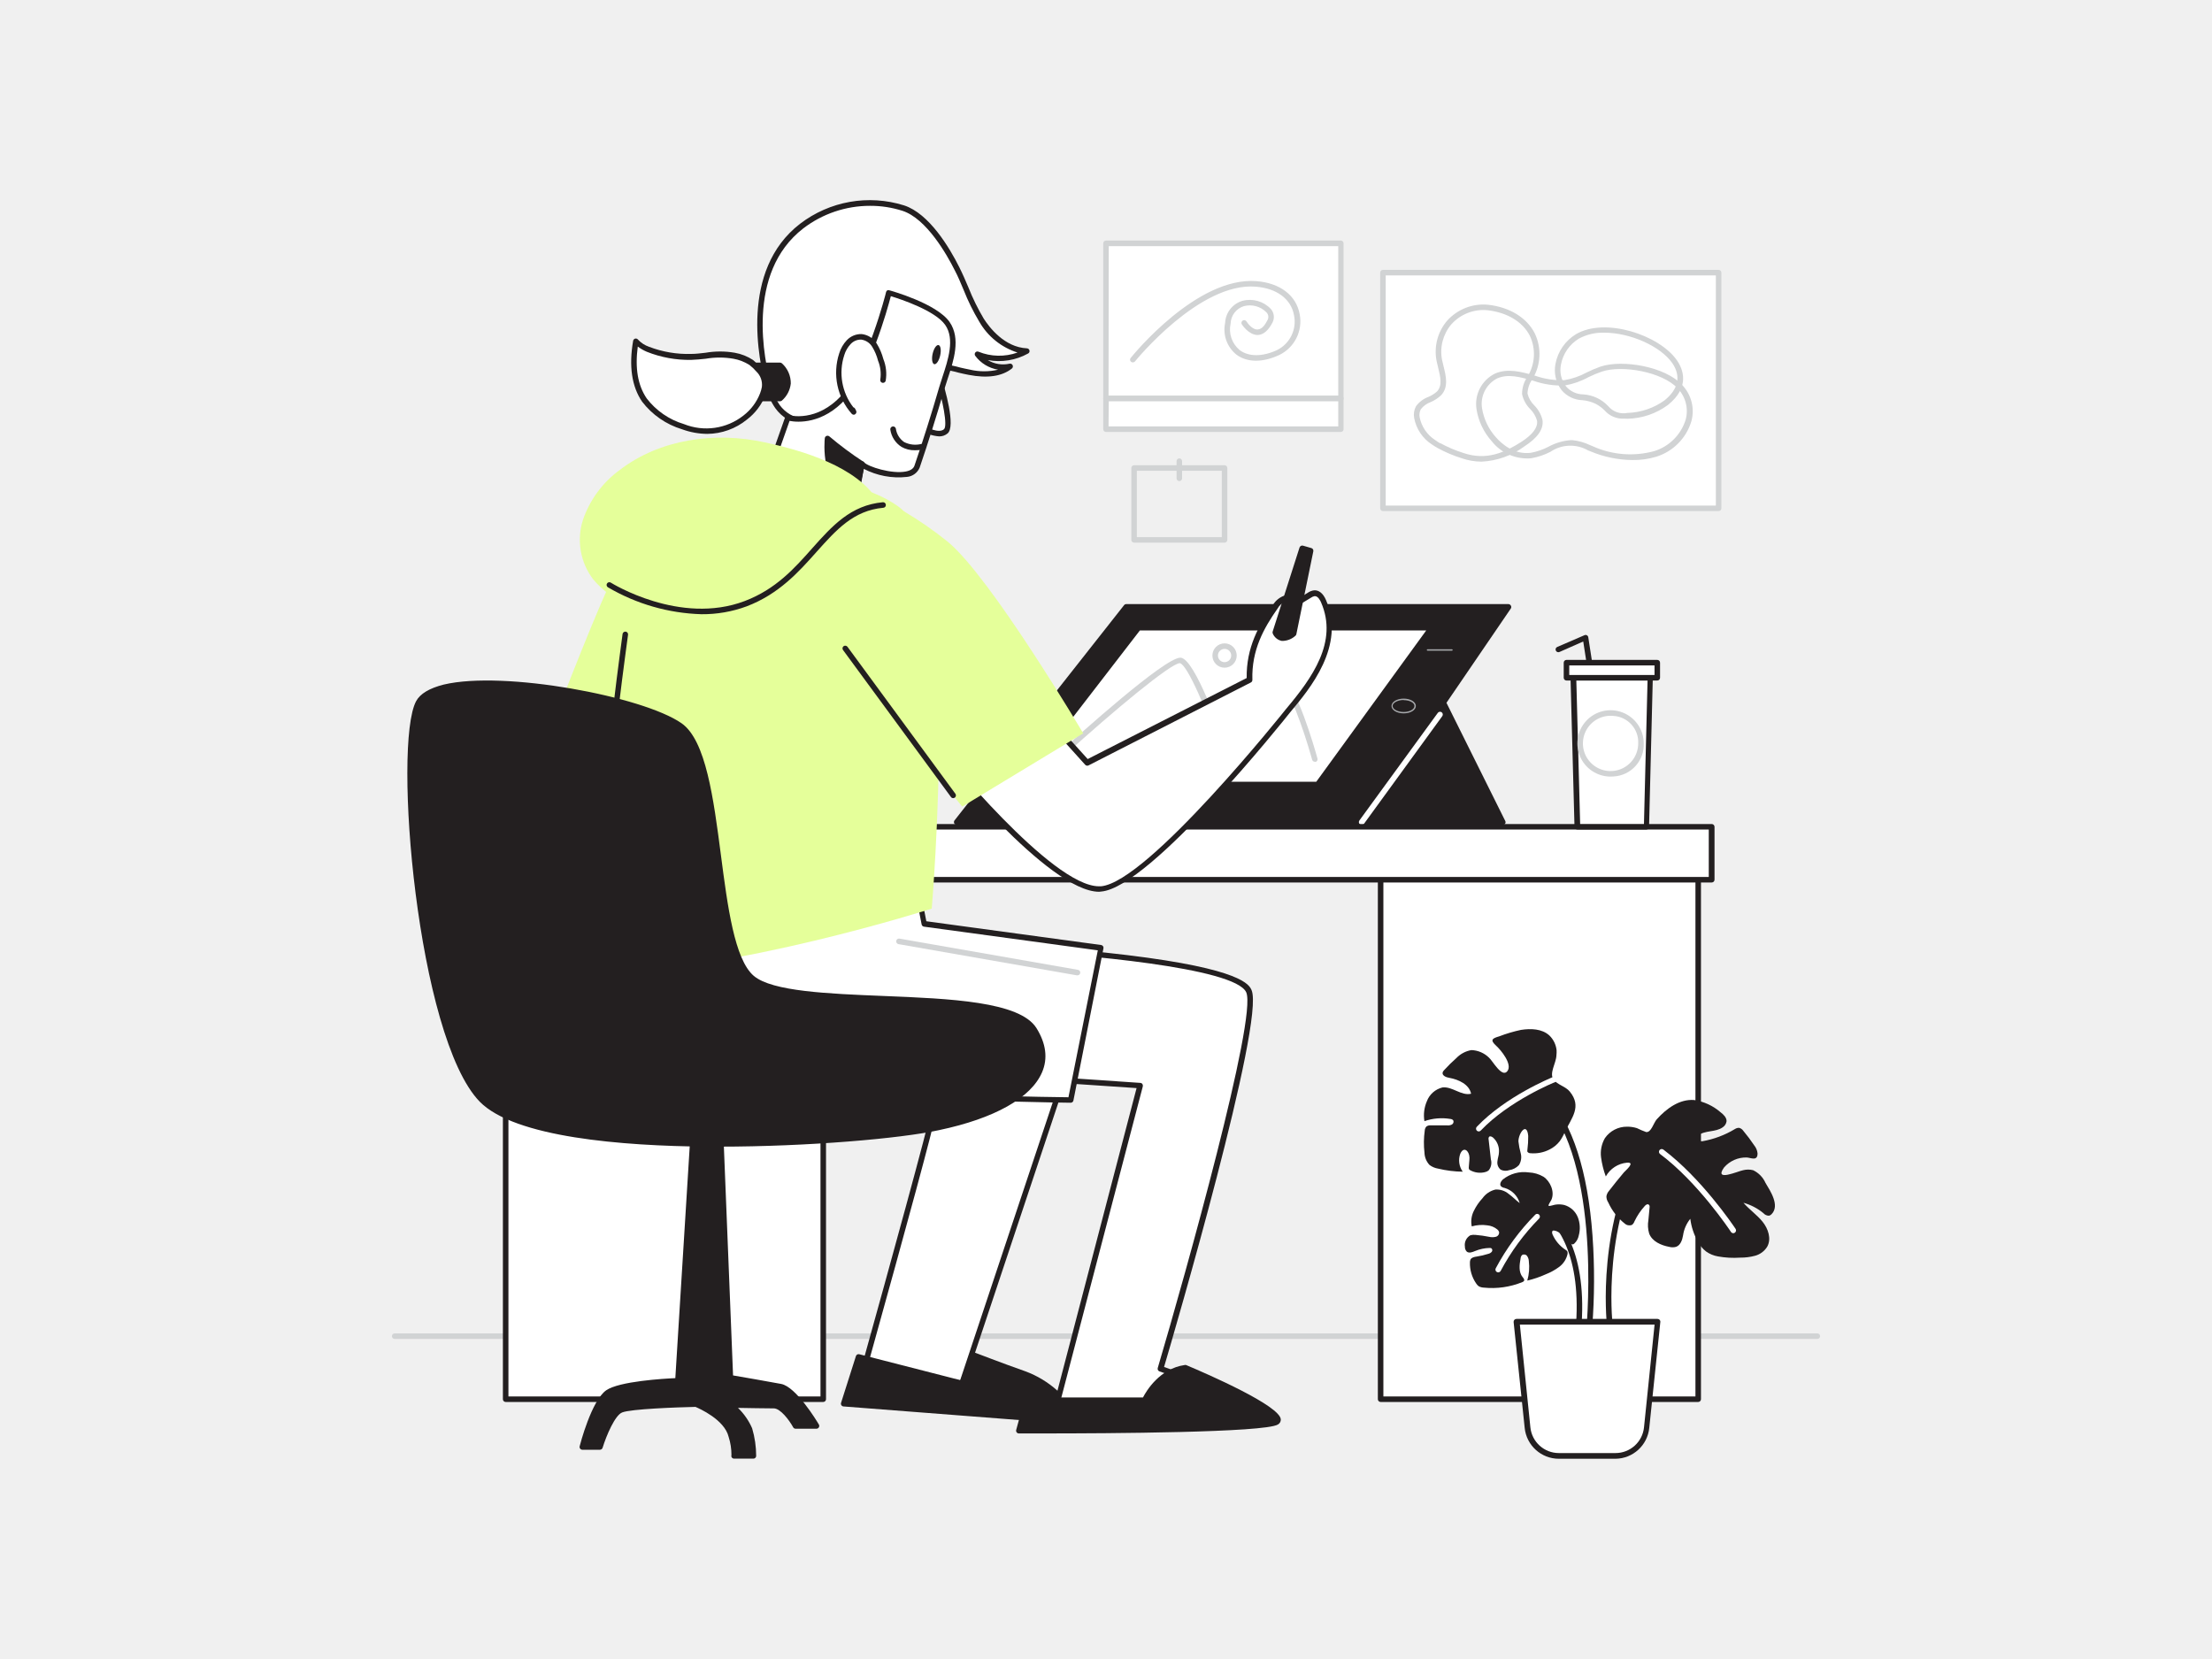
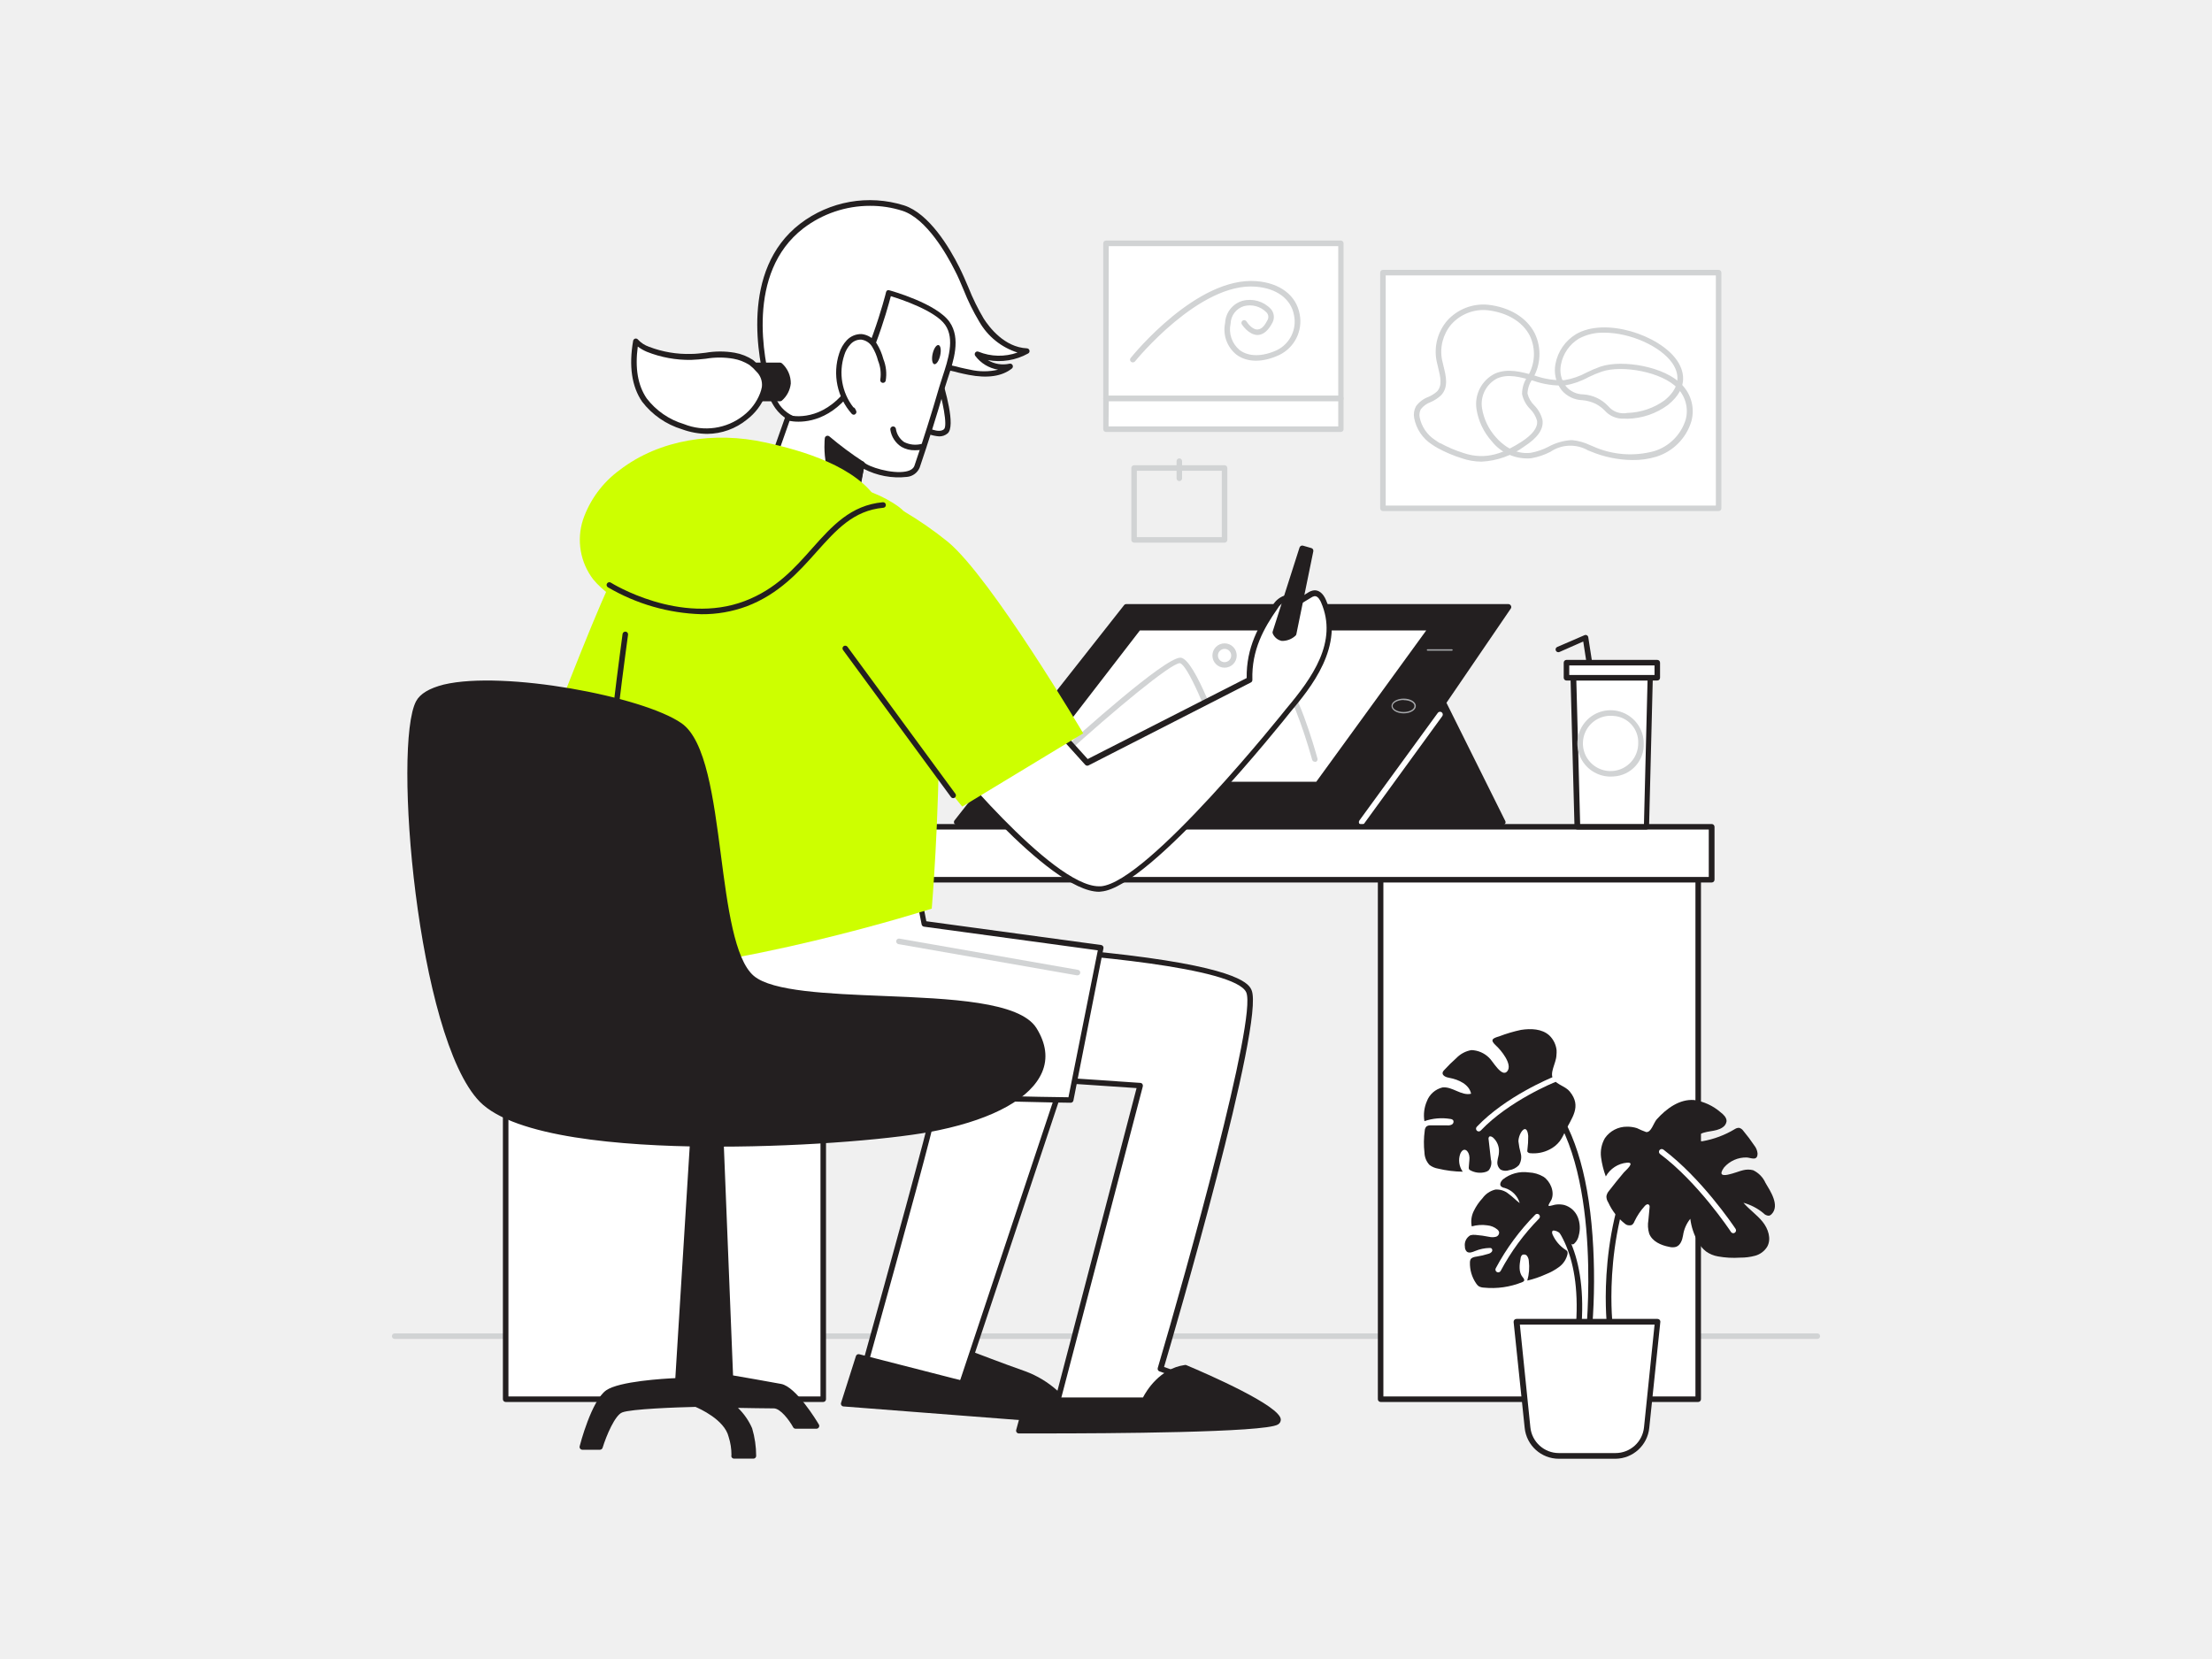
<svg xmlns="http://www.w3.org/2000/svg" viewBox="0 0 400 300" data-imageid="coding-5" imageName="Designer" class="illustrations_image" style="width: 229px;">
  <g id="_230_designer_flatline" data-name="#230_designer_flatline">
    <path d="M328.63,242.12H71.37a.5.5,0,0,1-.5-.5.5.5,0,0,1,.5-.5H328.63a.5.5,0,0,1,.5.5A.5.5,0,0,1,328.63,242.12Z" fill="#d1d3d4" />
    <rect x="249.66" y="154.42" width="57.43" height="98.6" fill="#fff" />
    <path d="M307.09,253.52H249.66a.5.5,0,0,1-.5-.5v-98.6a.5.5,0,0,1,.5-.5h57.43a.5.5,0,0,1,.5.5V253A.5.5,0,0,1,307.09,253.52Zm-56.93-1h56.43v-97.6H250.16Z" fill="#231f20" />
    <rect x="91.44" y="154.42" width="57.43" height="98.6" fill="#fff" />
    <path d="M148.87,253.52H91.44a.5.5,0,0,1-.5-.5v-98.6a.5.5,0,0,1,.5-.5h57.43a.5.5,0,0,1,.5.5V253A.5.5,0,0,1,148.87,253.52Zm-56.93-1h56.43v-97.6H91.94Z" fill="#231f20" />
    <polygon points="260.35 125.83 271.72 148.66 240.97 148.66 260.35 125.83" fill="#231f20" />
    <path d="M271.72,149.16H241a.51.51,0,0,1-.46-.29.49.49,0,0,1,.08-.53L260,125.51a.47.47,0,0,1,.44-.17.5.5,0,0,1,.39.27l11.36,22.83a.48.48,0,0,1,0,.48A.49.49,0,0,1,271.72,149.16Zm-29.67-1h28.86l-10.67-21.42Z" fill="#231f20" />
    <polygon points="173.02 148.66 246.23 148.66 272.79 109.74 203.68 109.74 173.02 148.66" fill="#231f20" />
    <path d="M246.23,149.16H173a.5.5,0,0,1-.39-.81l30.66-38.92a.49.49,0,0,1,.39-.19h69.11a.52.52,0,0,1,.44.27.49.49,0,0,1,0,.52l-26.56,38.91A.49.49,0,0,1,246.23,149.16Zm-72.18-1H246l25.88-37.92H203.92Z" fill="#231f20" />
    <polygon points="205.88 113.52 184 141.87 238.33 141.87 258.89 113.52 205.88 113.52" fill="#fff" />
    <path d="M238.33,142.37H184a.5.5,0,0,1-.45-.28.53.53,0,0,1,0-.53l21.89-28.35a.49.49,0,0,1,.39-.19h53a.48.48,0,0,1,.44.27.49.49,0,0,1,0,.52l-20.56,28.35A.49.49,0,0,1,238.33,142.37Zm-53.31-1h53L257.91,114H206.13Z" fill="#231f20" />
    <path d="M221.44,136.71a.5.5,0,0,1-.47-.34c-2.63-7.75-6.29-16.25-7.62-16.45h0c-1.59,0-11.79,8.43-20.85,16.67a.5.5,0,0,1-.68-.74c3.14-2.85,18.75-16.92,21.62-16.92h.11c2.56.39,7.09,13.2,8.42,17.12a.49.49,0,0,1-.32.63A.41.41,0,0,1,221.44,136.71Z" fill="#d1d3d4" />
    <path d="M237.76,137.75a.5.5,0,0,1-.48-.37c-1.76-6.25-4.27-12.92-5.45-13.27s-6.66,4.6-11.12,9.36a.5.5,0,0,1-.73-.69c2.28-2.43,9.88-10.3,12.14-9.62s5.5,11.74,6.12,14a.5.5,0,0,1-.34.62Z" fill="#d1d3d4" />
    <path d="M253.83,129c-1.23,0-2.2-.59-2.2-1.34s1-1.33,2.2-1.33,2.2.58,2.2,1.33S255.06,129,253.83,129Zm0-2.42c-1.06,0-2,.49-2,1.08s.89,1.09,2,1.09,1.95-.5,1.95-1.09S254.89,126.61,253.83,126.61Z" fill="#a7a9ac" />
    <path d="M262.57,117.66h-4.44a.13.13,0,0,1-.12-.12.13.13,0,0,1,.12-.13h4.44a.12.12,0,0,1,.12.13A.12.12,0,0,1,262.57,117.66Z" fill="#a7a9ac" />
    <path d="M246.23,149.16a.53.53,0,0,1-.3-.09.51.51,0,0,1-.11-.7L260,128.91a.5.5,0,0,1,.7-.11.51.51,0,0,1,.11.7L246.63,149A.51.51,0,0,1,246.23,149.16Z" fill="#fff" />
    <path d="M221.44,120.74a2.2,2.2,0,1,1,2.2-2.2A2.2,2.2,0,0,1,221.44,120.74Zm0-3.4a1.2,1.2,0,1,0,1.2,1.2A1.19,1.19,0,0,0,221.44,117.34Z" fill="#d1d3d4" />
    <rect x="83.81" y="149.51" width="225.72" height="9.57" fill="#fff" />
    <path d="M309.54,159.58H83.81a.5.5,0,0,1-.5-.5v-9.57a.51.51,0,0,1,.5-.5H309.54a.51.51,0,0,1,.5.5v9.57A.5.5,0,0,1,309.54,159.58Zm-225.23-1H309V150H84.31Z" fill="#231f20" />
    <path d="M168.71,201.28c.21.71-12.42,46.05-12.42,46.05l17.65,2.84,20.86-62.64Z" fill="#fff" />
    <path d="M173.94,250.67h-.08l-17.65-2.84a.51.51,0,0,1-.35-.22.58.58,0,0,1-.06-.41c4.93-17.66,12.27-44.37,12.41-45.87a.5.5,0,0,1,.27-.48l26.09-13.75a.52.52,0,0,1,.56.06.53.53,0,0,1,.15.54l-20.87,62.64A.49.49,0,0,1,173.94,250.67Zm-17-3.75,16.68,2.69,20.34-61.05-24.8,13.06C168.61,204.49,164.5,219.7,156.92,246.92Z" fill="#231f20" />
    <path d="M155.22,245.37l-2.69,8.46,42.27,3.27a17.57,17.57,0,0,0-9.6-8.65c-4.39-1.54-9.12-3.38-9.12-3.38l-2.14,5.1Z" fill="#231f20" />
    <path d="M194.8,257.6h0l-42.27-3.27a.5.5,0,0,1-.44-.65l2.69-8.46a.5.5,0,0,1,.6-.33l18.3,4.69,2-4.7a.49.49,0,0,1,.64-.27c.05,0,4.77,1.85,9.11,3.37a18,18,0,0,1,9.89,8.92.5.5,0,0,1,0,.49A.48.48,0,0,1,194.8,257.6Zm-41.61-4.22,40.75,3.16a17.15,17.15,0,0,0-8.9-7.62c-3.57-1.25-7.4-2.71-8.69-3.2l-1.95,4.64a.51.51,0,0,1-.59.3L155.55,246Z" fill="#231f20" />
    <path d="M125.55,201.88l-3,47.76s-10.14.35-12.68,2.13-4.61,9.84-4.61,9.84h3.16s1.84-6,3.86-6.72,13.5-1,13.5-1,5.54,2.14,6.43,5.81c.7,2.89.5,3.56.5,3.56h3.5a17.86,17.86,0,0,0-.7-4.86c-.7-2-3.33-4.39-3.33-4.39s5.79.12,7.72.12,3.94,3.68,3.94,3.68h3.77s-3.94-6.64-6.49-7.11-9.09-1.61-9.09-1.61l-1.78-44.5Z" fill="#231f20" />
    <path d="M136.25,263.77h-3.5a.54.54,0,0,1-.41-.2.52.52,0,0,1-.07-.45,10.59,10.59,0,0,0-.51-3.29c-.75-3.13-5.34-5.14-6-5.42-3.25.07-11.67.37-13.24,1-1.3.48-2.87,4.18-3.55,6.39a.51.51,0,0,1-.48.36H105.3a.51.51,0,0,1-.48-.63c.08-.33,2.14-8.26,4.8-10.12,2.35-1.64,10.46-2.11,12.5-2.2l2.94-47.32a.52.52,0,0,1,.26-.41.51.51,0,0,1,.48,0l4.74,2.73a.49.49,0,0,1,.25.41l1.77,44.1c1.46.25,6.54,1.13,8.7,1.54,2.68.5,6.41,6.64,6.82,7.34a.5.5,0,0,1,0,.5.51.51,0,0,1-.44.26h-3.77a.51.51,0,0,1-.44-.26c-.72-1.32-2.32-3.42-3.5-3.42-1.36,0-4.66-.06-6.48-.09a11.55,11.55,0,0,1,2.56,3.69,17.81,17.81,0,0,1,.73,5A.5.5,0,0,1,136.25,263.77Zm-3-1h2.47a16.08,16.08,0,0,0-.66-4.2c-.65-1.87-3.17-4.15-3.2-4.18a.51.51,0,0,1-.13-.55.54.54,0,0,1,.48-.32c.06,0,5.8.12,7.71.12s3.69,2.75,4.23,3.68h2.58c-1.34-2.11-4-5.81-5.68-6.12-2.51-.47-9-1.59-9.08-1.6a.5.5,0,0,1-.42-.48L129.8,204.9l-3.8-2.19-2.91,47a.5.5,0,0,1-.48.47c-2.78.1-10.43.65-12.41,2-1.8,1.26-3.54,6.39-4.25,8.93h2.14c.46-1.41,2.1-6,4-6.69s13.2-1,13.67-1l.19,0c.24.09,5.8,2.27,6.74,6.15A16.63,16.63,0,0,1,133.27,262.77Zm-10.68-13.13h0Z" fill="#231f20" />
    <path d="M183.37,171.42s39.94,2.13,42.46,7.82-16,68.26-16,68.26,19.55,6.76,16.35,8.18-35.2-1.42-35.2-1.42l15.17-58-39.52-2.66Z" fill="#fff" />
    <path d="M221.15,256.58c-9.38,0-27.61-1.59-30.18-1.82a.51.51,0,0,1-.37-.21.51.51,0,0,1-.07-.42l15-57.37-38.92-2.62a.54.54,0,0,1-.42-.29.49.49,0,0,1,.06-.51L183,171.12a.43.43,0,0,1,.42-.2c.1,0,10.12.54,20.32,1.78,20.89,2.52,22.16,5.39,22.58,6.34,2.47,5.59-14,62-15.82,68.15,5.31,1.85,16.51,6,16.59,8.05a.93.93,0,0,1-.65.9A18.43,18.43,0,0,1,221.15,256.58Zm-29.51-2.77c9.28.82,31.9,2.51,34.37,1.41h0c-.66-1.21-8.88-4.66-16.34-7.23a.5.5,0,0,1-.31-.62c5.12-17.35,18-63.39,16-67.92s-30.54-6.9-41.76-7.51l-16,21.27,38.6,2.61a.51.51,0,0,1,.38.2.57.57,0,0,1,.08.42Zm34.46,1.36Z" fill="#231f20" />
    <path d="M169.82,135.86s20.52,25.6,29.29,24.89S233,128.48,233,128.48c4.54-5.42,9.62-12.3,6.37-19.77-.32-.72-.88-1.49-1.66-1.43a2.12,2.12,0,0,0-.91.37L234,109.37c.09-.77-.89-1.32-1.64-1.11a3.38,3.38,0,0,0-1.72,1.5c-2.91,4.14-4.79,8.08-4.63,13.18l-29.36,15L185,125.05" fill="#fff" />
    <path d="M198.76,161.26c-9.11,0-28.5-24-29.33-25.09a.5.5,0,0,1,.78-.62c.2.25,19.92,24.72,28.52,24.72l.34,0c8.46-.68,33.27-31.77,33.51-32.09,4.69-5.58,9.42-12.12,6.31-19.25-.12-.28-.54-1.17-1.16-1.13a1.65,1.65,0,0,0-.69.3l-2.82,1.71a.5.5,0,0,1-.76-.48.4.4,0,0,0-.18-.37,1,1,0,0,0-.82-.2,3,3,0,0,0-1.45,1.31c-2.46,3.5-4.71,7.48-4.54,12.88a.5.5,0,0,1-.27.46l-29.36,15a.5.5,0,0,1-.6-.11L184.6,125.39a.5.5,0,0,1,0-.71.51.51,0,0,1,.71,0l11.38,12.58,28.75-14.65c-.09-5.53,2.21-9.6,4.72-13.17a3.9,3.9,0,0,1,2-1.7,2,2,0,0,1,1.75.41,1.65,1.65,0,0,1,.34.41l2.24-1.37a2.55,2.55,0,0,1,1.14-.44c.87-.07,1.64.57,2.14,1.73,3.62,8.3-2.92,16.1-6.44,20.29-1,1.28-25.32,31.73-34.21,32.45Z" fill="#231f20" />
    <path d="M102.65,131.49S92.08,155.44,96,158s27.78,0,27.78,0l-2.07-31" fill="#fff" />
    <path d="M105.07,159.58c-4.27,0-8-.3-9.36-1.2-.68-.44-2.76-1.79,1.67-14.76,2.13-6.25,4.78-12.27,4.81-12.33a.5.5,0,1,1,.91.4c-4,9.11-9.42,24.18-6.84,25.85,3,2,20,.68,27,0l-2-30.51a.5.5,0,1,1,1-.07l2.07,31a.5.5,0,0,1-.45.53C123.18,158.53,113.1,159.58,105.07,159.58Z" fill="#231f20" />
    <path d="M111.26,172.08s-5.17,11.48.34,18.72,82,8.11,82,8.11l5.49-27.49-32-4.36-1.86-9.51Z" fill="#fff" />
    <path d="M193.62,199.41h0c-.19,0-19.36-.23-39-1.34-26.45-1.5-41.07-3.85-43.45-7-5.62-7.38-.62-18.74-.4-19.22a.49.49,0,0,1,.33-.28l54-14.53a.47.47,0,0,1,.4.06.49.49,0,0,1,.22.32l1.79,9.17,31.61,4.3a.48.48,0,0,1,.34.21.47.47,0,0,1,.08.38L194.11,199A.5.5,0,0,1,193.62,199.41Zm-82-26.91c-.65,1.59-4.48,11.62.38,18,4.22,5.54,54.72,7.6,81.21,7.92l5.31-26.57-31.44-4.28a.5.5,0,0,1-.42-.4l-1.75-9Z" fill="#231f20" />
    <path d="M142.6,75.37a6.88,6.88,0,0,1-2-1.82A10.55,10.55,0,0,1,139,70c-2.71-9.8-2.73-22.35,6-29.06a20.28,20.28,0,0,1,18.34-3.25c4.24,1.38,7.84,7.21,9.73,11,1.55,3.07,2.6,6.41,4.44,9.31s4.77,5.44,8.21,5.61a10.36,10.36,0,0,1-9,.54,5.87,5.87,0,0,0,5.95,2.23c-2,1.59-4.86,1.53-7.38,1s-5-1.33-7.59-1c-4,.45-6.6,3.39-9.73,5.52C154,74.5,147.14,78,142.6,75.37Z" fill="#fff" />
    <path d="M146.37,76.81a7.83,7.83,0,0,1-4-1h0a7.17,7.17,0,0,1-2.17-2,11.14,11.14,0,0,1-1.68-3.76c-1.32-4.8-4.8-21.14,6.15-29.58a20.73,20.73,0,0,1,18.81-3.33c4.54,1.47,8.23,7.65,10,11.2.6,1.2,1.14,2.45,1.65,3.66a39.54,39.54,0,0,0,2.76,5.62c1,1.55,3.72,5.17,7.81,5.37a.49.49,0,0,1,.46.38.48.48,0,0,1-.24.55,10.88,10.88,0,0,1-7.3,1.19,5.3,5.3,0,0,0,3.92.66.5.5,0,0,1,.43.88c-1.79,1.41-4.41,1.79-7.79,1.14-.6-.11-1.2-.25-1.8-.39a16.92,16.92,0,0,0-5.63-.64c-2.83.32-4.93,2-7.16,3.69-.76.59-1.54,1.19-2.35,1.75C155.91,73.82,150.91,76.81,146.37,76.81Zm10.95-39.59a19.83,19.83,0,0,0-12.06,4.08c-10.45,8.07-7.08,23.87-5.79,28.53A10.11,10.11,0,0,0,141,73.25a6.23,6.23,0,0,0,1.87,1.69h0c4.82,2.8,12.57-2,14.83-3.53.78-.53,1.55-1.13,2.29-1.71,2.24-1.74,4.56-3.54,7.67-3.89a17.63,17.63,0,0,1,6,.66c.59.13,1.18.27,1.77.38a11.15,11.15,0,0,0,5.06,0,6.42,6.42,0,0,1-4.13-2.5.5.5,0,0,1,0-.6.48.48,0,0,1,.58-.15,9.93,9.93,0,0,0,7.06.15,12.21,12.21,0,0,1-6.91-5.57,39.45,39.45,0,0,1-2.84-5.76c-.51-1.19-1-2.43-1.63-3.6-1.38-2.75-5.07-9.29-9.43-10.7A19,19,0,0,0,157.32,37.22Z" fill="#231f20" />
    <path d="M169.7,68.25S172.43,76.79,171,78s-4.4-.69-4.4-.69" fill="#fff" />
    <path d="M169.79,78.91a7.45,7.45,0,0,1-3.43-1.18.5.5,0,1,1,.54-.84c.7.44,2.89,1.53,3.8.73.69-.59-.2-5.24-1.48-9.21a.51.51,0,0,1,.33-.63.5.5,0,0,1,.63.32c.66,2.08,2.71,9,1.17,10.28A2.28,2.28,0,0,1,169.79,78.91Z" fill="#231f20" />
    <path d="M171.36,58.46c2.33,3.32,0,8.3-1,11.69q-2.07,7.16-4.47,14.21c-1,3-8.88.83-10-.46l-2.14,12.31-16.57-5.73,5.33-14.93s5.33,1.54,10.13-3.77,8.14-18.85,8.14-18.85S169.09,55.21,171.36,58.46Z" fill="#fff" />
    <path d="M153.74,96.71l-.16,0L137,91a.48.48,0,0,1-.29-.25.58.58,0,0,1,0-.39L142,75.38a.49.49,0,0,1,.6-.31c.21.05,5.11,1.37,9.63-3.63s8-18.49,8-18.63a.48.48,0,0,1,.23-.31.5.5,0,0,1,.38,0c.35.1,8.52,2.37,10.87,5.72h0c2.08,3,.74,7-.35,10.3-.21.64-.41,1.25-.58,1.82-1.38,4.75-2.88,9.54-4.48,14.23A2.76,2.76,0,0,1,164,86.24a13.65,13.65,0,0,1-7.81-1.46l-2,11.52a.47.47,0,0,1-.24.34A.45.45,0,0,1,153.74,96.71Zm-15.93-6.54,15.54,5.38,2-11.74a.5.5,0,0,1,.87-.24c.72.83,5.05,2.19,7.59,1.69.86-.17,1.38-.53,1.56-1.07,1.59-4.67,3.1-9.44,4.47-14.18.17-.58.38-1.2.59-1.86,1-3.05,2.28-6.85.48-9.41s-8-4.64-9.82-5.18c-.67,2.55-3.77,13.73-8.13,18.55-4.19,4.63-8.73,4.28-10.18,4Z" fill="#231f20" />
    <path d="M166.78,80.76s-4.35,1.24-5.24-3.15" fill="#fff" />
    <path d="M165.45,81.42A4.68,4.68,0,0,1,163,80.8a4.48,4.48,0,0,1-2-3.09.51.51,0,0,1,1-.2,3.52,3.52,0,0,0,1.5,2.43,4.47,4.47,0,0,0,3.11.34.5.5,0,1,1,.27,1A5.9,5.9,0,0,1,165.45,81.42Z" fill="#231f20" />
    <path d="M159.67,68.74a6.79,6.79,0,0,0-.41-3.66,10.08,10.08,0,0,0-1.12-2.66,3.32,3.32,0,0,0-2.36-1.51,3,3,0,0,0-2.29,1,5.56,5.56,0,0,0-1.26,2.2A10.65,10.65,0,0,0,154.4,74.5l-.19-.36" fill="#fff" />
    <path d="M154.4,75a.52.52,0,0,1-.37-.16,11.23,11.23,0,0,1-2.28-10.93,6,6,0,0,1,1.38-2.39,3.55,3.55,0,0,1,2.69-1.11,3.7,3.7,0,0,1,2.73,1.73,10.38,10.38,0,0,1,1.19,2.79,7.25,7.25,0,0,1,.42,3.93.51.51,0,0,1-.62.36.5.5,0,0,1-.35-.61,6.47,6.47,0,0,0-.41-3.38,9.09,9.09,0,0,0-1.06-2.52,2.75,2.75,0,0,0-2-1.3,2.52,2.52,0,0,0-1.9.81,5.07,5.07,0,0,0-1.15,2,10.21,10.21,0,0,0,1.63,9.42.54.54,0,0,1,.33.26l.18.36a.49.49,0,0,1-.16.64A.47.47,0,0,1,154.4,75Z" fill="#231f20" />
    <ellipse cx="169.34" cy="64.14" rx="1.77" ry="0.7" transform="translate(69.77 215.38) rotate(-77.39)" fill="#231f20" />
    <path d="M155.88,83.9a61.13,61.13,0,0,1-6.23-4.63s-1,8.66,4.93,10.65Z" fill="#231f20" />
    <path d="M154.58,90.42a.45.45,0,0,1-.16,0c-6.22-2.09-5.31-10.81-5.27-11.18a.51.51,0,0,1,.31-.41.52.52,0,0,1,.51.08,62,62,0,0,0,6.18,4.6.51.51,0,0,1,.22.52l-1.3,6a.51.51,0,0,1-.24.33A.55.55,0,0,1,154.58,90.42ZM150.1,80.29c0,2.14.28,7.25,4.12,8.95l1.1-5.11A62.06,62.06,0,0,1,150.1,80.29Z" fill="#231f20" />
-     <path d="M108.16,175.87s.9-61.2,10.08-75.29,33-17.27,44.36-8.87,5.89,72.6,5.89,72.6S132.27,175.87,108.16,175.87Z" fill="#e5ff9a" class="target-color" />
-     <path d="M154.67,88.11A66.32,66.32,0,0,1,171.43,98c7.86,6.53,24.45,34.61,24.45,34.61L174,145.86l-19.64-24.22Z" fill="#e5ff9a" class="target-color" />
-     <path d="M127.7,91.92s-11.45,1.29-17.51,13.86c-3.28,6.82-11.68,28.84-11.68,28.84l25.26,2.91Z" fill="#e5ff9a" class="target-color" />
+     <path d="M108.16,175.87s.9-61.2,10.08-75.29,33-17.27,44.36-8.87,5.89,72.6,5.89,72.6S132.27,175.87,108.16,175.87Z" fill="#cdff00" class="target-color" />
+     <path d="M154.67,88.11A66.32,66.32,0,0,1,171.43,98c7.86,6.53,24.45,34.61,24.45,34.61L174,145.86l-19.64-24.22Z" fill="#cdff00" class="target-color" />
+     <path d="M127.7,91.92s-11.45,1.29-17.51,13.86c-3.28,6.82-11.68,28.84-11.68,28.84l25.26,2.91Z" fill="#cdff00" class="target-color" />
    <path d="M172.36,144.33a.49.49,0,0,1-.4-.21l-19.51-26.57a.5.5,0,0,1,.1-.7.51.51,0,0,1,.7.11l19.51,26.57a.5.5,0,0,1-.4.8Z" fill="#231f20" />
    <path d="M230.6,114.3l4.88-15.15,1.52.44-3.07,14.94S231.77,116.61,230.6,114.3Z" fill="#231f20" />
    <path d="M232.1,115.89l-.34,0a2.24,2.24,0,0,1-1.61-1.34.5.5,0,0,1,0-.38L235,99a.52.52,0,0,1,.62-.33l1.52.44a.5.5,0,0,1,.35.58l-3.07,15a.48.48,0,0,1-.14.25A3.53,3.53,0,0,1,232.1,115.89Zm-1-1.65a1.19,1.19,0,0,0,.79.64,2.2,2.2,0,0,0,1.54-.61l2.95-14.33-.61-.17Z" fill="#231f20" />
-     <path d="M138.32,80c-9-2-19-.6-26.27,5a18.59,18.59,0,0,0-6.63,9,11.78,11.78,0,0,0,1.86,10.78c6.9,8.29,22.05,8.25,31.42,5.54,6.39-1.84,25.31-10.82,20.1-19.64C155.05,84.37,145.07,81.45,138.32,80Z" fill="#e5ff9a" class="target-color" />
+     <path d="M138.32,80c-9-2-19-.6-26.27,5a18.59,18.59,0,0,0-6.63,9,11.78,11.78,0,0,0,1.86,10.78c6.9,8.29,22.05,8.25,31.42,5.54,6.39-1.84,25.31-10.82,20.1-19.64C155.05,84.37,145.07,81.45,138.32,80Z" fill="#cdff00" class="target-color" />
    <path d="M126.86,111.07a35.45,35.45,0,0,1-16.93-4.87.49.49,0,0,1-.16-.69.5.5,0,0,1,.69-.15c.12.08,12.49,7.77,24.2,3.33,5.62-2.13,9-5.91,12.23-9.56,3.57-4,6.94-7.78,12.76-8.31a.5.5,0,0,1,.54.46.49.49,0,0,1-.45.54c-5.42.49-8.52,4-12.1,8-3.18,3.57-6.78,7.61-12.63,9.83A23,23,0,0,1,126.86,111.07Z" fill="#231f20" />
    <path d="M109.06,154h0a.5.5,0,0,1-.48-.52c.73-15.83,4-38.61,4-38.84a.51.51,0,0,1,.57-.42.5.5,0,0,1,.42.56c0,.23-3.31,23-4,38.74A.5.5,0,0,1,109.06,154Z" fill="#231f20" />
    <path d="M185.75,253.19H207s2.31-5.15,7.29-5.86c0,0,19.38,8.19,16.53,9.87s-46.57,1.5-46.57,1.5Z" fill="#231f20" />
    <path d="M188.71,259.21h-4.47a.49.49,0,0,1-.39-.19.5.5,0,0,1-.09-.44l1.5-5.51a.5.5,0,0,1,.49-.37h20.94c.59-1.15,3-5.21,7.53-5.86a.46.46,0,0,1,.26,0c4,1.68,17,7.36,17.13,9.84a1,1,0,0,1-.53.92C228.65,259.06,200.3,259.21,188.71,259.21Zm-3.81-1c17.53.05,43.69-.27,45.67-1.44,0-1.24-8.47-5.59-16.35-8.93-4.54.74-6.74,5.51-6.76,5.56a.5.5,0,0,1-.46.29H186.13Z" fill="#231f20" />
    <path d="M169.69,204c13.53-2.85,22.6-9.18,17.28-17.72s-43.53-3-51-9.33-4.8-39.9-13-45.65S79.62,119.74,75.69,127s0,60.09,11.45,71.82S156.49,206.72,169.69,204Z" fill="#231f20" />
    <path d="M130,207.35h-2.26c-15.2-.13-34.65-1.66-41-8.14C75.42,187.53,71,134.68,75.25,126.79c.73-1.35,2.4-2.34,5-3,10.87-2.58,36,2.12,43,7,4.41,3.09,5.78,13.62,7.11,23.8,1.21,9.3,2.46,18.91,5.95,21.88,3.32,2.82,13.52,3.23,23.39,3.63,12.15.49,24.72,1,27.73,5.82,1.74,2.8,2.08,5.5,1,8-2,4.62-8.58,8.33-18.61,10.44h0C162.93,205.88,146.09,207.35,130,207.35ZM87.85,124.12a33.61,33.61,0,0,0-7.4.69c-2.28.54-3.74,1.37-4.32,2.46-3.88,7.17.35,59.91,11.37,71.23,11.21,11.51,68.81,7.75,82.08,5h0c9.57-2,16.09-5.6,17.9-9.86.94-2.2.63-4.59-.93-7.1-2.73-4.38-15-4.87-26.92-5.35-10.5-.42-20.42-.82-24-3.87-3.78-3.22-5-12.59-6.29-22.51s-2.64-20.28-6.7-23.11C117.24,127.89,99.84,124.12,87.85,124.12ZM169.69,204h0Z" fill="#231f20" />
    <path d="M194.8,176.37h-.08l-32.24-5.64a.5.5,0,0,1,.17-1l32.24,5.64a.5.5,0,0,1-.09,1Z" fill="#d1d3d4" />
    <path d="M287.75,242l-1-.11c0-.29,3.15-29.24-6.87-42.1l.79-.61c4.32,5.54,6.83,14.44,7.44,26.45A112.72,112.72,0,0,1,287.75,242Z" fill="#231f20" />
    <path d="M284.3,245.69a3.43,3.43,0,0,1,.1-1c2.39-15.15-1.66-22.21-5.48-25.47l.65-.76c4,3.42,8.28,10.78,5.82,26.39-.06.38-.1.63-.1.73Z" fill="#231f20" />
    <path d="M279.11,212.79a5.72,5.72,0,0,0-2.66-.78,6.13,6.13,0,0,0-4.71,1.29c-.33.32-.62.86-.32,1.21a1.19,1.19,0,0,0,.64.3,4,4,0,0,1,2.75,2.75c-.69-.51-1.28-1.16-2-1.67a3.37,3.37,0,0,0-2.39-.78,4,4,0,0,0-2.33,1.56A9.26,9.26,0,0,0,266.5,219a4.29,4.29,0,0,0-.36,2.77,6.67,6.67,0,0,1,2.81-.19,3.32,3.32,0,0,1,1.82.75.91.91,0,0,1,.32.48.8.8,0,0,1-.63.85,2.54,2.54,0,0,1-1.16,0,20.39,20.39,0,0,0-2.47-.35,2.43,2.43,0,0,0-.93.06,2,2,0,0,0-1,2.06,1.22,1.22,0,0,0,.35.91c.41.32,1,.09,1.48-.11a7.26,7.26,0,0,1,2.64-.56.61.61,0,0,1,.3.05.44.44,0,0,1,.08.65,1.19,1.19,0,0,1-.64.37,13.9,13.9,0,0,1-2.1.49c-.41.06-.89.15-1.09.52a1.13,1.13,0,0,0-.11.52,6.4,6.4,0,0,0,1.12,3.81,1.83,1.83,0,0,0,.48.52,2.07,2.07,0,0,0,.89.24,14.58,14.58,0,0,0,7-1,.62.62,0,0,0,.29-.21c.13-.23-.09-.5-.26-.7-.74-.91-.57-2.22-.36-3.37a1,1,0,0,1,.26-.6.67.67,0,0,1,.9.14,1.69,1.69,0,0,1,.33.94,8.77,8.77,0,0,1-.28,3.53,17.88,17.88,0,0,0,3.35-1.14,10.35,10.35,0,0,0,2.44-1.35,4,4,0,0,0,1.49-2.3.74.74,0,0,0-.05-.51.83.83,0,0,0-.3-.26,6.32,6.32,0,0,1-2.36-2.78c-.1-.24-.15-.57.07-.69a.48.48,0,0,1,.29,0c1.26.21,1.9,1.62,2.94,2.37a.53.53,0,0,0,.29.12.46.46,0,0,0,.34-.15,2.69,2.69,0,0,0,.81-1.46,5.27,5.27,0,0,0-.18-3.33,3.77,3.77,0,0,0-2.44-2.19,4.31,4.31,0,0,0-1.56-.07c-.18,0-1.14.34-1.27.22s.38-.84.5-1.08C281.19,215.49,280.32,213.59,279.11,212.79Z" fill="#231f20" />
    <path d="M294.22,203.74a4.82,4.82,0,0,0-4,2.07,5.52,5.52,0,0,0-.7,3.46,16,16,0,0,0,.86,3.47,4.89,4.89,0,0,1,3.82-2.49c1.63-.14-.27,1.43-.55,1.76-.92,1.08-1.8,2.19-2.67,3.31a2,2,0,0,0-.49,1,2,2,0,0,0,.34,1.13,10.22,10.22,0,0,0,3,3.83,1.24,1.24,0,0,0,1.3.21,1.45,1.45,0,0,0,.44-.64,11.4,11.4,0,0,1,1.85-2.76c.18-.21.47-.42.7-.27s.19.38.17.6l-.21,2.23a5.29,5.29,0,0,0,.14,2.41c.53,1.42,2.13,2.13,3.62,2.41a2.37,2.37,0,0,0,1.24,0c.8-.28,1.13-1.23,1.27-2.07a6.15,6.15,0,0,1,1.31-3,11.19,11.19,0,0,0,1.37,4.13,5.59,5.59,0,0,0,1.47,1.77,5.28,5.28,0,0,0,2.17.9,16.3,16.3,0,0,0,4,.22,10,10,0,0,0,2.74-.35,3.71,3.71,0,0,0,2.16-1.63c.79-1.42.18-3.25-.84-4.51s-2.4-2.2-3.46-3.43a9.68,9.68,0,0,1,3.61,1.88,1.34,1.34,0,0,0,1,.46.89.89,0,0,0,.46-.26c1.58-1.58-.24-4.25-1.08-5.67a4.61,4.61,0,0,0-2.24-2.3,3.66,3.66,0,0,0-1.8,0c-.9.15-5.36,2.18-3.46-.49a5.24,5.24,0,0,1,4.14-1.81c.77.07,1.94.69,1.92-.75a2.7,2.7,0,0,0-.58-1.41,30.94,30.94,0,0,0-2-2.67,1.31,1.31,0,0,0-.75-.53,1.28,1.28,0,0,0-.75.21,17.06,17.06,0,0,1-5.94,2.22c-.48,0-1.15-.15-1.07-.62a.7.7,0,0,1,.31-.41c1.27-1,3.17-.57,4.47-1.49a1.56,1.56,0,0,0,.71-1.12c0-.67-.55-1.2-1.09-1.61a9.48,9.48,0,0,0-4.77-2.21c-2.63-.21-5,1.52-6.77,3.49-.59.67-1,2.41-1.91,2.3A15.2,15.2,0,0,1,296,204,5.73,5.73,0,0,0,294.22,203.74Z" fill="#231f20" />
    <path d="M281.48,189.9a4.36,4.36,0,0,0-1.31-2.66c-1.34-1.22-3.35-1.28-5.14-1a26.29,26.29,0,0,0-3.94,1.17c-1.29.37-1.67.66-.52,1.71.81.73,3,3.34,2,4.59s-2.68-1.94-3.33-2.47a4.76,4.76,0,0,0-3.16-1.35,4.93,4.93,0,0,0-2.72,1.44,28.67,28.67,0,0,0-2.22,2.19,1.11,1.11,0,0,0-.26.39c-.16.58.63.92,1.22,1,1.69.31,3.58,1.19,3.92,2.87-1.74.43-3.38-1.33-5.16-1.14a4.05,4.05,0,0,0-2.85,2.53,6.42,6.42,0,0,0-.43,3.57,9.54,9.54,0,0,1,4.68-.4.81.81,0,0,1,.52.23.58.58,0,0,1-.23.78,1.54,1.54,0,0,1-.88.15l-2.9,0a1.26,1.26,0,0,0-.81.19,1.14,1.14,0,0,0-.32.75,15.68,15.68,0,0,0-.05,4,3.4,3.4,0,0,0,.91,2.22,3.49,3.49,0,0,0,1.54.66,20.34,20.34,0,0,0,4.47.56,3.52,3.52,0,0,1-.45-3.23c.6-1.4,1.62-.59,1.67.68,0,.6-.11,1.19-.13,1.79a.63.63,0,0,0,.06.33.6.6,0,0,0,.23.18,3.67,3.67,0,0,0,2.6.34,1.67,1.67,0,0,0,.69-.31,2.17,2.17,0,0,0,.42-2l-.41-3.61a.56.56,0,0,1,.1-.49c.18-.18.5,0,.69.14a3.24,3.24,0,0,1,1.08,2.63c0,.57-.24,1.12-.28,1.68a1.63,1.63,0,0,0,.6,1.51,2,2,0,0,0,1.54.08,3,3,0,0,0,1.75-.91,2.7,2.7,0,0,0,.33-2.12,13.41,13.41,0,0,1-.42-2.17c0-1.48,1.52-3.6,1.77-1a18.13,18.13,0,0,1-.15,2.54.74.74,0,0,0,0,.33.68.68,0,0,0,.57.27,6.32,6.32,0,0,0,3.41-.66,5.32,5.32,0,0,0,1.86-1.5,8.79,8.79,0,0,0,.93-1.67c1.21-2.57,3.14-4.58.89-7.33-.77-.94-2.2-1.19-2.92-2.15-.85-1.14.46-2.95.51-4.38A6.11,6.11,0,0,0,281.48,189.9Z" fill="#231f20" />
    <path d="M274.27,239h25.5l-2,19.14a5.7,5.7,0,0,1-5.68,5.12H281.9a5.7,5.7,0,0,1-5.67-5.12Z" fill="#fff" />
    <path d="M292.13,263.79H281.9a6.21,6.21,0,0,1-6.19-5.59l-2-19.14a.54.54,0,0,1,.13-.39.52.52,0,0,1,.39-.17h25.5a.49.49,0,0,1,.38.17.47.47,0,0,1,.13.39l-2,19.14A6.2,6.2,0,0,1,292.13,263.79Zm-17.29-24.26,1.9,18.57a5.18,5.18,0,0,0,5.16,4.66h10.23a5.18,5.18,0,0,0,5.16-4.66l1.91-18.57Z" fill="#231f20" />
    <path d="M290.56,239.35c0-.18-2-18.5,7-33.26l.86.52c-8.81,14.46-6.85,32.44-6.83,32.62Z" fill="#231f20" />
    <path d="M267.4,204.6a.51.51,0,0,1-.34-.14.5.5,0,0,1,0-.71c5.22-5.5,13.44-8.85,13.79-9a.5.5,0,1,1,.37.93c-.08,0-8.37,3.4-13.44,8.75A.5.5,0,0,1,267.4,204.6Z" fill="#fff" />
    <path d="M270.92,230.08a.5.5,0,0,1-.44-.73,41.59,41.59,0,0,1,7.14-9.7.49.49,0,0,1,.7,0,.5.5,0,0,1,0,.7,40.85,40.85,0,0,0-6.94,9.45A.51.51,0,0,1,270.92,230.08Z" fill="#fff" />
    <path d="M313.44,223a.52.52,0,0,1-.42-.22c-.24-.37-6-9-12.83-14.1a.5.5,0,0,1-.1-.7.51.51,0,0,1,.7-.1c6.82,5.15,12.44,13.42,13.06,14.34a.5.5,0,0,1-.14.69A.46.46,0,0,1,313.44,223Z" fill="#fff" />
    <rect x="250.08" y="49.3" width="60.71" height="42.62" fill="#fff" />
    <path d="M310.78,92.42h-60.7a.5.5,0,0,1-.5-.5V49.3a.5.5,0,0,1,.5-.5h60.7a.5.5,0,0,1,.5.5V91.92A.5.5,0,0,1,310.78,92.42Zm-60.2-1h59.7V49.8h-59.7Z" fill="#d1d3d4" />
    <path d="M289.26,132.38a.51.51,0,0,1-.5-.42L286.3,116,282,117.9a.5.5,0,0,1-.66-.26.49.49,0,0,1,.26-.65l4.91-2.12a.49.49,0,0,1,.44,0,.51.51,0,0,1,.26.36l2.56,16.55a.49.49,0,0,1-.42.57Z" fill="#231f20" />
    <polygon points="297.74 149.51 285.22 149.51 284.54 122.56 298.42 122.56 297.74 149.51" fill="#fff" />
    <path d="M297.74,150H285.22a.5.5,0,0,1-.5-.48L284,122.58a.51.51,0,0,1,.14-.36.52.52,0,0,1,.36-.16h13.88a.53.53,0,0,1,.5.52l-.68,27A.5.5,0,0,1,297.74,150Zm-12-1h11.54l.65-25.95H285.05Z" fill="#231f20" />
    <rect x="283.27" y="119.83" width="16.42" height="2.73" fill="#fff" />
    <path d="M299.69,123.06H283.27a.5.5,0,0,1-.5-.5v-2.73a.5.5,0,0,1,.5-.5h16.42a.5.5,0,0,1,.5.5v2.73A.5.5,0,0,1,299.69,123.06Zm-15.92-1h15.42v-1.73H283.77Z" fill="#231f20" />
    <path d="M291.75,140.41a6,6,0,1,1,5.49-6A5.76,5.76,0,0,1,291.75,140.41Zm0-10.95a5,5,0,1,0,4.49,5A4.76,4.76,0,0,0,291.75,129.46Z" fill="#d1d3d4" />
    <path d="M267.9,83.48a11.17,11.17,0,0,1-3.6-.62A24.3,24.3,0,0,1,259.93,81h0c-.34-.19-.67-.41-1-.63a7.28,7.28,0,0,1-3.21-4.81,3.2,3.2,0,0,1,.34-2.1,4.81,4.81,0,0,1,2.2-1.67,5.71,5.71,0,0,0,1.6-1c1-1.07.61-2.63.21-4.28-.11-.42-.21-.83-.29-1.23a8.65,8.65,0,0,1,1.9-7.28,8.81,8.81,0,0,1,7.43-2.89c3.88.44,6.94,2.31,8.4,5.12a8.68,8.68,0,0,1-.41,8.34,4.79,4.79,0,0,0-.88,2.6,4.48,4.48,0,0,0,1.25,2.16,5.66,5.66,0,0,1,1.46,2.61c.24,1.64-.84,3.21-3.3,4.8A14.17,14.17,0,0,1,267.9,83.48Zm-7.47-3.36a23.07,23.07,0,0,0,4.19,1.79c4.22,1.44,7.53-.13,10.48-2,2.1-1.37,3-2.61,2.85-3.82a4.82,4.82,0,0,0-1.24-2.12,5.38,5.38,0,0,1-1.47-2.69,5.39,5.39,0,0,1,.95-3.12,7.75,7.75,0,0,0,.44-7.47c-1.3-2.51-4.08-4.18-7.62-4.59a7.77,7.77,0,0,0-6.57,2.56,7.66,7.66,0,0,0-1.67,6.43c.08.38.18.78.28,1.18.43,1.75.92,3.74-.45,5.2a6.45,6.45,0,0,1-1.89,1.24A4,4,0,0,0,256.93,74a2.24,2.24,0,0,0-.21,1.46,6.37,6.37,0,0,0,2.81,4.12,10.71,10.71,0,0,0,.9.59Z" fill="#d1d3d4" />
    <path d="M295.13,83.19a20.08,20.08,0,0,1-7.47-1.55l-.5-.2a6.42,6.42,0,0,0-6.79.26,12.11,12.11,0,0,1-3.48,1.17,8.18,8.18,0,0,1-7.15-3.1h0A11.29,11.29,0,0,1,267,74a6.13,6.13,0,0,1,3.35-6.45c2.32-1,4.79-.31,7.19.37a14.23,14.23,0,0,0,5.37.82,12.78,12.78,0,0,0,4-1.38,22.69,22.69,0,0,1,2.52-1.07c4-1.33,11.73,0,14.77,3.34a6.86,6.86,0,0,1,1.65,6.57,9.62,9.62,0,0,1-6.31,6.38A14.19,14.19,0,0,1,295.13,83.19Zm-11.07-3.6h.24a9.71,9.71,0,0,1,3.25.91l.48.2a16.45,16.45,0,0,0,11.13.87,8.62,8.62,0,0,0,5.66-5.67,5.92,5.92,0,0,0-1.43-5.65c-2.74-3-10.05-4.29-13.71-3.06a21.22,21.22,0,0,0-2.41,1A13.73,13.73,0,0,1,283,69.7a15.2,15.2,0,0,1-5.76-.86c-2.32-.66-4.52-1.29-6.51-.41A5.17,5.17,0,0,0,268,73.84a10.35,10.35,0,0,0,2.54,5.27c1.06,1.19,3.28,3.15,6.28,2.77A11.38,11.38,0,0,0,280,80.79,9.93,9.93,0,0,1,284.06,79.59Z" fill="#d1d3d4" />
    <path d="M293.71,75.7a4.33,4.33,0,0,1-3.55-1.49A6.65,6.65,0,0,0,288.5,73a6.84,6.84,0,0,0-2.33-.63,5.15,5.15,0,0,1-3.77-1.8,5.93,5.93,0,0,1-1.11-4.82,8,8,0,0,1,3.7-5.32c5.27-3.1,15.05.13,18.24,4.71,1.13,1.62,2.42,4.83-1.6,8.08a12.72,12.72,0,0,1-7.29,2.5h0Zm-3.6-15.54a9.11,9.11,0,0,0-4.61,1.08,7,7,0,0,0-3.22,4.64,4.85,4.85,0,0,0,.91,4,4.2,4.2,0,0,0,3.12,1.44,6.74,6.74,0,0,1,4.54,2.16,3.57,3.57,0,0,0,3.43,1.19h0A12.12,12.12,0,0,0,301,72.4c2.55-2.07,3-4.4,1.41-6.73C300.27,62.59,294.77,60.16,290.11,60.16Z" fill="#d1d3d4" />
    <path d="M141.1,72.06s3.23-2.62,0-6h-5.21s1.12,4.37,0,6Z" fill="#231f20" />
    <path d="M141.1,72.56h-5.21a.52.52,0,0,1-.45-.27.51.51,0,0,1,0-.52c.81-1.17.22-4.42-.08-5.57a.57.57,0,0,1,.09-.44.51.51,0,0,1,.4-.19h5.21a.55.55,0,0,1,.36.15A4.84,4.84,0,0,1,143,69.35a4.75,4.75,0,0,1-1.62,3.1A.51.51,0,0,1,141.1,72.56Zm-4.43-1h4.23A3.66,3.66,0,0,0,142,69.28a3.73,3.73,0,0,0-1.15-2.71h-4.36A11.6,11.6,0,0,1,136.67,71.56Z" fill="#231f20" />
    <path d="M138.27,70.08a3.74,3.74,0,0,0-1.13-3.19,7.91,7.91,0,0,0-1.31-1.34,8.34,8.34,0,0,0-3.09-1.22c-2.43-.59-5.27.16-7.75.21a19.72,19.72,0,0,1-7.78-1.44A5.24,5.24,0,0,1,115,61.65c-.62,3.63-.54,7.63,1.55,10.68a13.89,13.89,0,0,0,7,4.83,11.27,11.27,0,0,0,11.23-1.63,9.69,9.69,0,0,0,3.18-4.19A6.53,6.53,0,0,0,138.27,70.08Z" fill="#fff" />
    <path d="M127.88,78.46a13.57,13.57,0,0,1-4.54-.83,14.34,14.34,0,0,1-7.23-5c-1.87-2.73-2.41-6.44-1.62-11a.51.51,0,0,1,.37-.4.49.49,0,0,1,.51.18,4.89,4.89,0,0,0,2,1.3A19.65,19.65,0,0,0,125,64c.82,0,1.67-.11,2.57-.21a15.51,15.51,0,0,1,5.31,0,8.81,8.81,0,0,1,3.28,1.3,9.79,9.79,0,0,1,1.39,1.42,4.21,4.21,0,0,1,1.23,3.59h0a6.66,6.66,0,0,1-.37,1.36,10.29,10.29,0,0,1-3.34,4.41A11.5,11.5,0,0,1,127.88,78.46ZM115.33,62.67c-.52,3.9,0,7,1.61,9.37a13.3,13.3,0,0,0,6.74,4.65,10.84,10.84,0,0,0,10.76-1.55,9.27,9.27,0,0,0,3-4,6.16,6.16,0,0,0,.33-1.16,3.3,3.3,0,0,0-1-2.8A8.15,8.15,0,0,0,135.53,66a8,8,0,0,0-2.91-1.13,14.75,14.75,0,0,0-5,0c-.88.09-1.8.19-2.66.21a20.7,20.7,0,0,1-8-1.47A7.89,7.89,0,0,1,115.33,62.67Zm22.94,7.41h0Z" fill="#231f20" />
    <rect x="200" y="44.01" width="42.46" height="28.04" fill="#fff" />
    <path d="M242.46,72.56H200a.5.5,0,0,1-.5-.5V44a.5.5,0,0,1,.5-.5h42.46a.51.51,0,0,1,.5.5V72.06A.51.51,0,0,1,242.46,72.56Zm-42-1H242V44.51H200.5Z" fill="#d1d3d4" />
    <rect x="200" y="72.06" width="42.46" height="5.55" fill="#fff" />
    <path d="M242.46,78.11H200a.5.5,0,0,1-.5-.5V72.06a.5.5,0,0,1,.5-.5h42.46a.5.5,0,0,1,.5.5v5.55A.5.5,0,0,1,242.46,78.11Zm-42-1H242V72.56H200.5Z" fill="#d1d3d4" />
    <path d="M204.86,65.53a.49.49,0,0,1-.39-.81c.48-.6,12-14.73,22.74-13.88,4.28.34,7.2,2.58,7.82,6a6.76,6.76,0,0,1-3.71,7.36c-3,1.39-5.78,1.37-7.72-.06a5.81,5.81,0,0,1-2.06-5.74,4.37,4.37,0,0,1,3.13-4,5.23,5.23,0,0,1,5.12,1.45,2.18,2.18,0,0,1,.33,2.45c-.76,1.47-1.66,2.24-2.68,2.28-1.63,0-2.83-1.85-2.88-1.93a.5.5,0,0,1,.17-.69.49.49,0,0,1,.68.17c.26.41,1.09,1.5,2,1.45s1.42-1,1.82-1.74a1.18,1.18,0,0,0-.22-1.36,4.21,4.21,0,0,0-4.07-1.12,3.42,3.42,0,0,0-2.41,3.17,4.85,4.85,0,0,0,1.66,4.79c1.63,1.21,4.08,1.2,6.71,0A5.74,5.74,0,0,0,234,57c-.53-2.93-3.11-4.86-6.91-5.16C216.92,51,205.36,65.2,205.25,65.35A.51.51,0,0,1,204.86,65.53Z" fill="#d1d3d4" />
    <path d="M221.44,98.13H205.08a.5.5,0,0,1-.5-.5v-13a.5.5,0,0,1,.5-.5h16.36a.5.5,0,0,1,.5.5v13A.5.5,0,0,1,221.44,98.13Zm-15.86-1h15.36v-12H205.58Z" fill="#d1d3d4" />
    <path d="M213.26,87a.5.5,0,0,1-.5-.5V83.39a.5.5,0,0,1,.5-.5.5.5,0,0,1,.5.5v3.09A.5.5,0,0,1,213.26,87Z" fill="#d1d3d4" />
  </g>
</svg>
